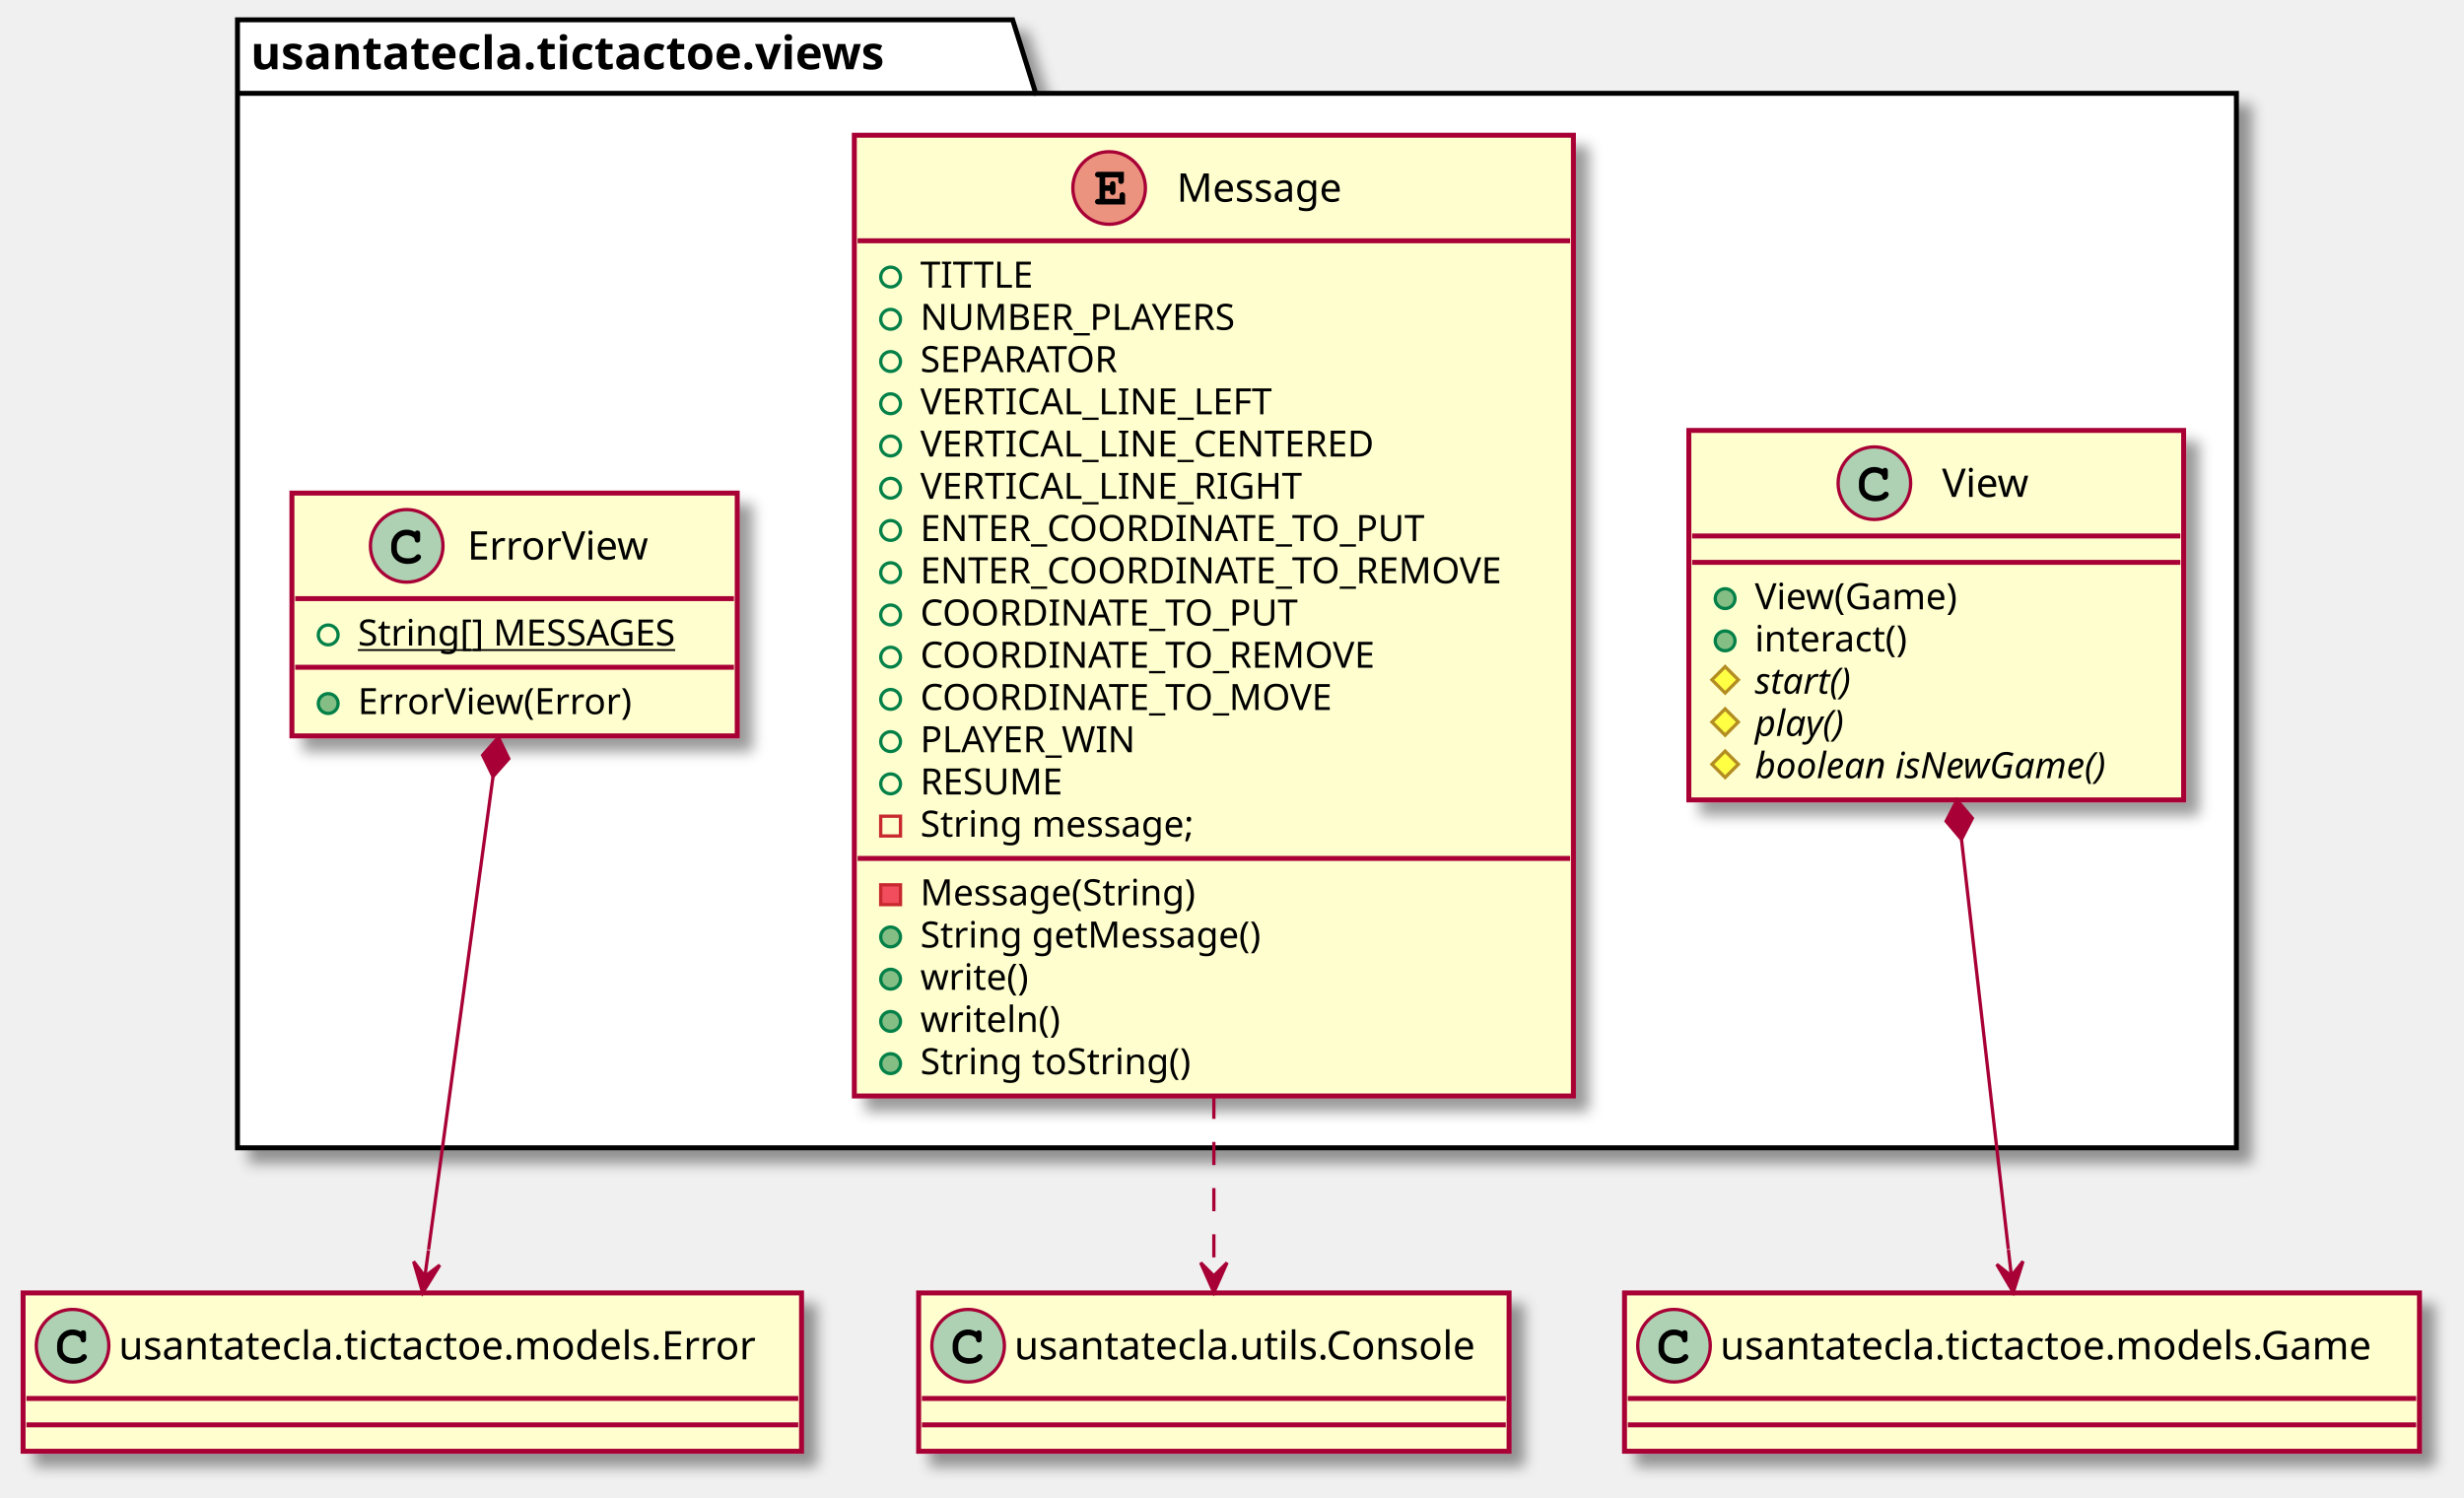
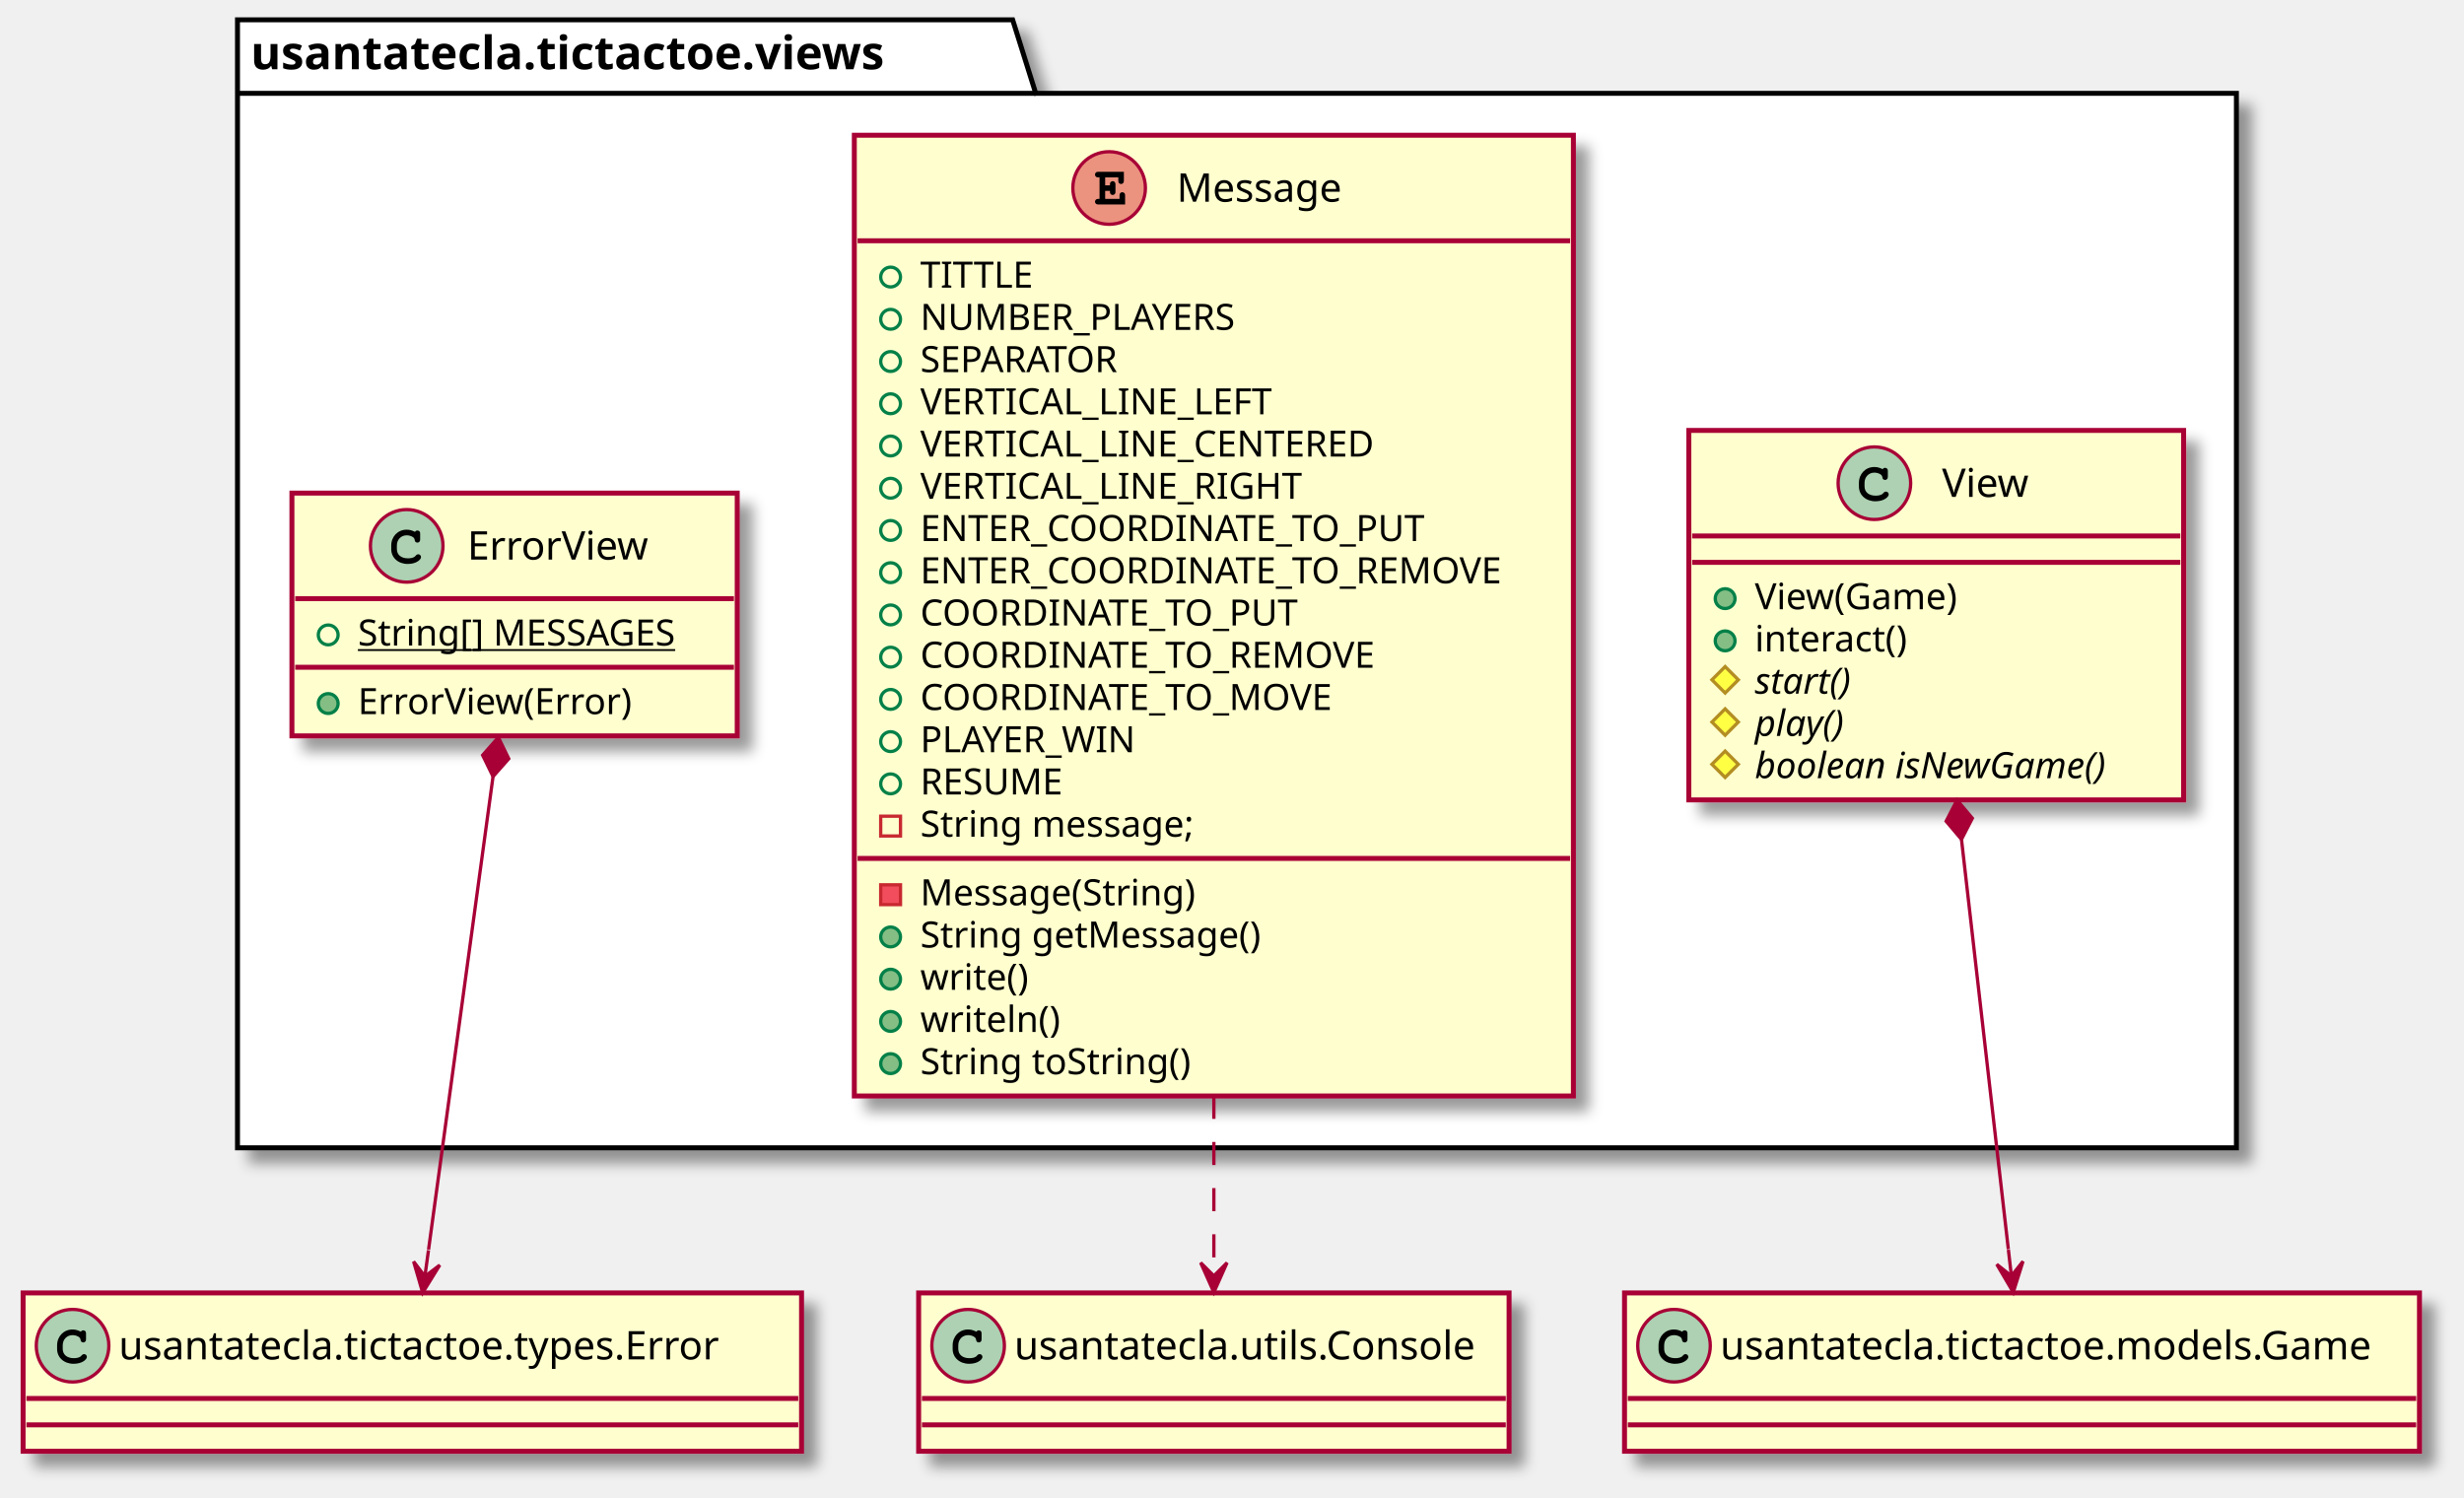
<svg xmlns="http://www.w3.org/2000/svg" contentScriptType="application/ecmascript" contentStyleType="text/css" height="454px" preserveAspectRatio="none" style="width:747px;height:454px;" version="1.1" viewBox="0 0 747 454" width="747px" zoomAndPan="magnify">
  <defs>
    <filter height="300%" id="f973gm5vjxggb" width="300%" x="-1" y="-1">
      <feGaussianBlur result="blurOut" stdDeviation="2.0" />
      <feColorMatrix in="blurOut" result="blurOut2" type="matrix" values="0 0 0 0 0 0 0 0 0 0 0 0 0 0 0 0 0 0 .4 0" />
      <feOffset dx="4.0" dy="4.0" in="blurOut2" result="blurOut3" />
      <feBlend in="SourceGraphic" in2="blurOut3" mode="normal" />
    </filter>
  </defs>
  <g>
    <polygon fill="#FFFFFF" filter="url(#f973gm5vjxggb)" points="72,6,307,6,314,28.297,678,28.297,678,348,72,348,72,6" style="stroke: #000000; stroke-width: 1.5;" />
    <line style="stroke: #000000; stroke-width: 1.5;" x1="72" x2="314" y1="28.297" y2="28.297" />
    <text fill="#000000" font-family="sans-serif" font-size="14" font-weight="bold" lengthAdjust="spacingAndGlyphs" textLength="229" x="76" y="20.995">usantatecla.tictactoe.views</text>
    <rect codeLine="1" fill="#FEFECE" filter="url(#f973gm5vjxggb)" height="73.609" id="usantatecla.tictactoe.views.ErrorView" style="stroke: #A80036; stroke-width: 1.5;" width="135" x="88.5" y="149.5" />
    <ellipse cx="123.3" cy="165.5" fill="#ADD1B2" rx="11" ry="11" style="stroke: #A80036; stroke-width: 1.0;" />
    <path d="M125.644,161.172 C124.706,160.734 124.112,160.594 123.237,160.594 C120.612,160.594 118.612,162.672 118.612,165.391 L118.612,166.516 C118.612,169.094 120.722,170.984 123.612,170.984 C124.831,170.984 125.987,170.688 126.737,170.141 C127.316,169.734 127.644,169.281 127.644,168.891 C127.644,168.438 127.253,168.047 126.784,168.047 C126.566,168.047 126.362,168.125 126.175,168.312 C125.722,168.797 125.722,168.797 125.534,168.891 C125.112,169.156 124.425,169.281 123.659,169.281 C121.612,169.281 120.316,168.188 120.316,166.484 L120.316,165.391 C120.316,163.609 121.566,162.297 123.3,162.297 C123.878,162.297 124.487,162.453 124.956,162.703 C125.441,162.984 125.612,163.203 125.706,163.609 C125.769,164.016 125.8,164.141 125.941,164.266 C126.081,164.406 126.316,164.516 126.534,164.516 C126.8,164.516 127.066,164.375 127.237,164.156 C127.347,164 127.378,163.812 127.378,163.391 L127.378,161.969 C127.378,161.531 127.362,161.406 127.269,161.25 C127.112,160.984 126.831,160.844 126.534,160.844 C126.237,160.844 126.034,160.938 125.816,161.25 L125.644,161.172 Z " />
    <text fill="#000000" font-family="sans-serif" font-size="12" lengthAdjust="spacingAndGlyphs" textLength="59" x="141.7" y="169.654">ErrorView</text>
    <line style="stroke: #A80036; stroke-width: 1.5;" x1="89.5" x2="222.5" y1="181.5" y2="181.5" />
    <ellipse cx="99.5" cy="192.5" fill="none" rx="3" ry="3" style="stroke: #038048; stroke-width: 1.0;" />
    <text fill="#000000" font-family="sans-serif" font-size="11" lengthAdjust="spacingAndGlyphs" text-decoration="underline" textLength="109" x="108.5" y="195.71">String[] MESSAGES</text>
    <line style="stroke: #A80036; stroke-width: 1.5;" x1="89.5" x2="222.5" y1="202.305" y2="202.305" />
    <ellipse cx="99.5" cy="213.305" fill="#84BE84" rx="3" ry="3" style="stroke: #038048; stroke-width: 1.0;" />
    <text fill="#000000" font-family="sans-serif" font-size="11" lengthAdjust="spacingAndGlyphs" textLength="88" x="108.5" y="216.515">ErrorView(Error)</text>
    <rect codeLine="9" fill="#FEFECE" filter="url(#f973gm5vjxggb)" height="291.289" id="usantatecla.tictactoe.views.Message" style="stroke: #A80036; stroke-width: 1.5;" width="218" x="259" y="41" />
    <ellipse cx="336.25" cy="57" fill="#EB937F" rx="11" ry="11" style="stroke: #A80036; stroke-width: 1.0;" />
    <path d="M335.047,57.875 L336.5,57.875 L336.5,57.984 C336.5,58.391 336.531,58.547 336.609,58.703 C336.766,58.953 337.047,59.109 337.344,59.109 C337.594,59.109 337.859,58.969 338.016,58.75 C338.141,58.594 338.172,58.438 338.172,57.984 L338.172,56.062 C338.172,55.906 338.172,55.859 338.156,55.703 C338.094,55.234 337.781,54.922 337.328,54.922 C337.078,54.922 336.812,55.062 336.641,55.281 C336.531,55.453 336.5,55.609 336.5,56.062 L336.5,56.188 L335.047,56.188 L335.047,53.781 L339.031,53.781 L339.031,54.641 C339.031,55.047 339.062,55.219 339.141,55.375 C339.312,55.625 339.594,55.781 339.875,55.781 C340.141,55.781 340.406,55.641 340.578,55.422 C340.688,55.25 340.719,55.109 340.719,54.641 L340.719,52.094 L333.094,52.094 C332.656,52.094 332.531,52.109 332.375,52.203 C332.125,52.359 331.969,52.656 331.969,52.938 C331.969,53.219 332.109,53.469 332.328,53.641 C332.484,53.75 332.672,53.781 333.094,53.781 L333.344,53.781 L333.344,60.297 L333.094,60.297 C332.688,60.297 332.531,60.312 332.375,60.422 C332.125,60.594 331.969,60.859 331.969,61.156 C331.969,61.422 332.109,61.672 332.328,61.828 C332.469,61.953 332.703,62 333.094,62 L341.094,62 L341.094,59.422 C341.094,58.984 341.062,58.844 340.984,58.688 C340.812,58.438 340.531,58.281 340.25,58.281 C339.984,58.281 339.719,58.391 339.547,58.641 C339.438,58.797 339.406,58.938 339.406,59.422 L339.406,60.297 L335.047,60.297 L335.047,57.875 Z " />
    <text fill="#000000" font-family="sans-serif" font-size="12" lengthAdjust="spacingAndGlyphs" textLength="55" x="356.75" y="61.154">Message</text>
    <line style="stroke: #A80036; stroke-width: 1.5;" x1="260" x2="476" y1="73" y2="73" />
    <ellipse cx="270" cy="84" fill="none" rx="3" ry="3" style="stroke: #038048; stroke-width: 1.0;" />
    <text fill="#000000" font-family="sans-serif" font-size="11" lengthAdjust="spacingAndGlyphs" textLength="37" x="279" y="87.21">TITTLE</text>
    <ellipse cx="270" cy="96.805" fill="none" rx="3" ry="3" style="stroke: #038048; stroke-width: 1.0;" />
    <text fill="#000000" font-family="sans-serif" font-size="11" lengthAdjust="spacingAndGlyphs" textLength="102" x="279" y="100.015">NUMBER_PLAYERS</text>
    <ellipse cx="270" cy="109.609" fill="none" rx="3" ry="3" style="stroke: #038048; stroke-width: 1.0;" />
    <text fill="#000000" font-family="sans-serif" font-size="11" lengthAdjust="spacingAndGlyphs" textLength="67" x="279" y="112.82">SEPARATOR</text>
    <ellipse cx="270" cy="122.414" fill="none" rx="3" ry="3" style="stroke: #038048; stroke-width: 1.0;" />
    <text fill="#000000" font-family="sans-serif" font-size="11" lengthAdjust="spacingAndGlyphs" textLength="116" x="279" y="125.624">VERTICAL_LINE_LEFT</text>
    <ellipse cx="270" cy="135.219" fill="none" rx="3" ry="3" style="stroke: #038048; stroke-width: 1.0;" />
    <text fill="#000000" font-family="sans-serif" font-size="11" lengthAdjust="spacingAndGlyphs" textLength="150" x="279" y="138.429">VERTICAL_LINE_CENTERED</text>
    <ellipse cx="270" cy="148.023" fill="none" rx="3" ry="3" style="stroke: #038048; stroke-width: 1.0;" />
    <text fill="#000000" font-family="sans-serif" font-size="11" lengthAdjust="spacingAndGlyphs" textLength="124" x="279" y="151.234">VERTICAL_LINE_RIGHT</text>
    <ellipse cx="270" cy="160.828" fill="none" rx="3" ry="3" style="stroke: #038048; stroke-width: 1.0;" />
    <text fill="#000000" font-family="sans-serif" font-size="11" lengthAdjust="spacingAndGlyphs" textLength="166" x="279" y="164.039">ENTER_COORDINATE_TO_PUT</text>
    <ellipse cx="270" cy="173.633" fill="none" rx="3" ry="3" style="stroke: #038048; stroke-width: 1.0;" />
    <text fill="#000000" font-family="sans-serif" font-size="11" lengthAdjust="spacingAndGlyphs" textLength="192" x="279" y="176.843">ENTER_COORDINATE_TO_REMOVE</text>
    <ellipse cx="270" cy="186.438" fill="none" rx="3" ry="3" style="stroke: #038048; stroke-width: 1.0;" />
    <text fill="#000000" font-family="sans-serif" font-size="11" lengthAdjust="spacingAndGlyphs" textLength="124" x="279" y="189.648">COORDINATE_TO_PUT</text>
    <ellipse cx="270" cy="199.242" fill="none" rx="3" ry="3" style="stroke: #038048; stroke-width: 1.0;" />
    <text fill="#000000" font-family="sans-serif" font-size="11" lengthAdjust="spacingAndGlyphs" textLength="150" x="279" y="202.453">COORDINATE_TO_REMOVE</text>
    <ellipse cx="270" cy="212.047" fill="none" rx="3" ry="3" style="stroke: #038048; stroke-width: 1.0;" />
    <text fill="#000000" font-family="sans-serif" font-size="11" lengthAdjust="spacingAndGlyphs" textLength="136" x="279" y="215.257">COORDINATE_TO_MOVE</text>
    <ellipse cx="270" cy="224.852" fill="none" rx="3" ry="3" style="stroke: #038048; stroke-width: 1.0;" />
    <text fill="#000000" font-family="sans-serif" font-size="11" lengthAdjust="spacingAndGlyphs" textLength="69" x="279" y="228.062">PLAYER_WIN</text>
    <ellipse cx="270" cy="237.656" fill="none" rx="3" ry="3" style="stroke: #038048; stroke-width: 1.0;" />
    <text fill="#000000" font-family="sans-serif" font-size="11" lengthAdjust="spacingAndGlyphs" textLength="46" x="279" y="240.867">RESUME</text>
    <rect fill="none" height="6" style="stroke: #C82930; stroke-width: 1.0;" width="6" x="267" y="247.461" />
    <text fill="#000000" font-family="sans-serif" font-size="11" lengthAdjust="spacingAndGlyphs" textLength="93" x="279" y="253.671">String message;</text>
    <line style="stroke: #A80036; stroke-width: 1.5;" x1="260" x2="476" y1="260.266" y2="260.266" />
    <rect fill="#F24D5C" height="6" style="stroke: #C82930; stroke-width: 1.0;" width="6" x="267" y="268.266" />
    <text fill="#000000" font-family="sans-serif" font-size="11" lengthAdjust="spacingAndGlyphs" textLength="92" x="279" y="274.476">Message(String)</text>
    <ellipse cx="270" cy="284.07" fill="#84BE84" rx="3" ry="3" style="stroke: #038048; stroke-width: 1.0;" />
    <text fill="#000000" font-family="sans-serif" font-size="11" lengthAdjust="spacingAndGlyphs" textLength="115" x="279" y="287.281">String getMessage()</text>
    <ellipse cx="270" cy="296.875" fill="#84BE84" rx="3" ry="3" style="stroke: #038048; stroke-width: 1.0;" />
    <text fill="#000000" font-family="sans-serif" font-size="11" lengthAdjust="spacingAndGlyphs" textLength="36" x="279" y="300.085">write()</text>
    <ellipse cx="270" cy="309.68" fill="#84BE84" rx="3" ry="3" style="stroke: #038048; stroke-width: 1.0;" />
    <text fill="#000000" font-family="sans-serif" font-size="11" lengthAdjust="spacingAndGlyphs" textLength="46" x="279" y="312.89">writeln()</text>
    <ellipse cx="270" cy="322.484" fill="#84BE84" rx="3" ry="3" style="stroke: #038048; stroke-width: 1.0;" />
    <text fill="#000000" font-family="sans-serif" font-size="11" lengthAdjust="spacingAndGlyphs" textLength="89" x="279" y="325.695">String toString()</text>
    <rect codeLine="33" fill="#FEFECE" filter="url(#f973gm5vjxggb)" height="112.023" id="usantatecla.tictactoe.views.View" style="stroke: #A80036; stroke-width: 1.5;" width="150" x="512" y="130.5" />
    <ellipse cx="568.25" cy="146.5" fill="#ADD1B2" rx="11" ry="11" style="stroke: #A80036; stroke-width: 1.0;" />
    <path d="M570.594,142.172 C569.656,141.734 569.062,141.594 568.188,141.594 C565.562,141.594 563.562,143.672 563.562,146.391 L563.562,147.516 C563.562,150.094 565.672,151.984 568.562,151.984 C569.781,151.984 570.938,151.688 571.688,151.141 C572.266,150.734 572.594,150.281 572.594,149.891 C572.594,149.438 572.203,149.047 571.734,149.047 C571.516,149.047 571.312,149.125 571.125,149.312 C570.672,149.797 570.672,149.797 570.484,149.891 C570.062,150.156 569.375,150.281 568.609,150.281 C566.562,150.281 565.266,149.188 565.266,147.484 L565.266,146.391 C565.266,144.609 566.516,143.297 568.25,143.297 C568.828,143.297 569.438,143.453 569.906,143.703 C570.391,143.984 570.562,144.203 570.656,144.609 C570.719,145.016 570.75,145.141 570.891,145.266 C571.031,145.406 571.266,145.516 571.484,145.516 C571.75,145.516 572.016,145.375 572.188,145.156 C572.297,145 572.328,144.812 572.328,144.391 L572.328,142.969 C572.328,142.531 572.312,142.406 572.219,142.25 C572.062,141.984 571.781,141.844 571.484,141.844 C571.188,141.844 570.984,141.938 570.766,142.25 L570.594,142.172 Z " />
    <text fill="#000000" font-family="sans-serif" font-size="12" lengthAdjust="spacingAndGlyphs" textLength="29" x="588.75" y="150.654">View</text>
    <line style="stroke: #A80036; stroke-width: 1.5;" x1="513" x2="661" y1="162.5" y2="162.5" />
    <line style="stroke: #A80036; stroke-width: 1.5;" x1="513" x2="661" y1="170.5" y2="170.5" />
    <ellipse cx="523" cy="181.5" fill="#84BE84" rx="3" ry="3" style="stroke: #038048; stroke-width: 1.0;" />
    <text fill="#000000" font-family="sans-serif" font-size="11" lengthAdjust="spacingAndGlyphs" textLength="71" x="532" y="184.71">View(Game)</text>
    <ellipse cx="523" cy="194.305" fill="#84BE84" rx="3" ry="3" style="stroke: #038048; stroke-width: 1.0;" />
    <text fill="#000000" font-family="sans-serif" font-size="11" lengthAdjust="spacingAndGlyphs" textLength="51" x="532" y="197.515">interact()</text>
    <polygon fill="#FFFF44" points="523,202.109,527,206.109,523,210.109,519,206.109" style="stroke: #B38D22; stroke-width: 1.0;" />
    <text fill="#000000" font-family="sans-serif" font-size="11" font-style="italic" lengthAdjust="spacingAndGlyphs" textLength="34" x="532" y="210.32">start()</text>
    <polygon fill="#FFFF44" points="523,214.914,527,218.914,523,222.914,519,218.914" style="stroke: #B38D22; stroke-width: 1.0;" />
    <text fill="#000000" font-family="sans-serif" font-size="11" font-style="italic" lengthAdjust="spacingAndGlyphs" textLength="32" x="532" y="223.125">play()</text>
    <polygon fill="#FFFF44" points="523,227.719,527,231.719,523,235.719,519,231.719" style="stroke: #B38D22; stroke-width: 1.0;" />
    <text fill="#000000" font-family="sans-serif" font-size="11" font-style="italic" lengthAdjust="spacingAndGlyphs" textLength="124" x="532" y="235.929">boolean isNewGame()</text>
    <rect codeLine="43" fill="#FEFECE" filter="url(#f973gm5vjxggb)" height="48" id="Game" style="stroke: #A80036; stroke-width: 1.5;" width="241" x="492.5" y="392" />
    <ellipse cx="507.5" cy="408" fill="#ADD1B2" rx="11" ry="11" style="stroke: #A80036; stroke-width: 1.0;" />
    <path d="M509.844,403.672 C508.906,403.234 508.312,403.094 507.438,403.094 C504.812,403.094 502.812,405.172 502.812,407.891 L502.812,409.016 C502.812,411.594 504.922,413.484 507.812,413.484 C509.031,413.484 510.188,413.188 510.938,412.641 C511.516,412.234 511.844,411.781 511.844,411.391 C511.844,410.938 511.453,410.547 510.984,410.547 C510.766,410.547 510.562,410.625 510.375,410.812 C509.922,411.297 509.922,411.297 509.734,411.391 C509.312,411.656 508.625,411.781 507.859,411.781 C505.812,411.781 504.516,410.688 504.516,408.984 L504.516,407.891 C504.516,406.109 505.766,404.797 507.5,404.797 C508.078,404.797 508.688,404.953 509.156,405.203 C509.641,405.484 509.812,405.703 509.906,406.109 C509.969,406.516 510,406.641 510.141,406.766 C510.281,406.906 510.516,407.016 510.734,407.016 C511,407.016 511.266,406.875 511.438,406.656 C511.547,406.5 511.578,406.312 511.578,405.891 L511.578,404.469 C511.578,404.031 511.562,403.906 511.469,403.75 C511.312,403.484 511.031,403.344 510.734,403.344 C510.438,403.344 510.234,403.438 510.016,403.75 L509.844,403.672 Z " />
    <text fill="#000000" font-family="sans-serif" font-size="12" lengthAdjust="spacingAndGlyphs" textLength="209" x="521.5" y="412.154">usantatecla.tictactoe.models.Game</text>
    <line style="stroke: #A80036; stroke-width: 1.5;" x1="493.5" x2="732.5" y1="424" y2="424" />
    <line style="stroke: #A80036; stroke-width: 1.5;" x1="493.5" x2="732.5" y1="432" y2="432" />
    <rect codeLine="44" fill="#FEFECE" filter="url(#f973gm5vjxggb)" height="48" id="Console" style="stroke: #A80036; stroke-width: 1.5;" width="179" x="278.5" y="392" />
    <ellipse cx="293.5" cy="408" fill="#ADD1B2" rx="11" ry="11" style="stroke: #A80036; stroke-width: 1.0;" />
    <path d="M295.844,403.672 C294.906,403.234 294.312,403.094 293.438,403.094 C290.812,403.094 288.812,405.172 288.812,407.891 L288.812,409.016 C288.812,411.594 290.922,413.484 293.812,413.484 C295.031,413.484 296.188,413.188 296.938,412.641 C297.516,412.234 297.844,411.781 297.844,411.391 C297.844,410.938 297.453,410.547 296.984,410.547 C296.766,410.547 296.562,410.625 296.375,410.812 C295.922,411.297 295.922,411.297 295.734,411.391 C295.312,411.656 294.625,411.781 293.859,411.781 C291.812,411.781 290.516,410.688 290.516,408.984 L290.516,407.891 C290.516,406.109 291.766,404.797 293.5,404.797 C294.078,404.797 294.688,404.953 295.156,405.203 C295.641,405.484 295.812,405.703 295.906,406.109 C295.969,406.516 296,406.641 296.141,406.766 C296.281,406.906 296.516,407.016 296.734,407.016 C297,407.016 297.266,406.875 297.438,406.656 C297.547,406.5 297.578,406.312 297.578,405.891 L297.578,404.469 C297.578,404.031 297.562,403.906 297.469,403.75 C297.312,403.484 297.031,403.344 296.734,403.344 C296.438,403.344 296.234,403.438 296.016,403.75 L295.844,403.672 Z " />
    <text fill="#000000" font-family="sans-serif" font-size="12" lengthAdjust="spacingAndGlyphs" textLength="147" x="307.5" y="412.154">usantatecla.utils.Console</text>
    <line style="stroke: #A80036; stroke-width: 1.5;" x1="279.5" x2="456.5" y1="424" y2="424" />
    <line style="stroke: #A80036; stroke-width: 1.5;" x1="279.5" x2="456.5" y1="432" y2="432" />
    <rect codeLine="45" fill="#FEFECE" filter="url(#f973gm5vjxggb)" height="48" id="Error" style="stroke: #A80036; stroke-width: 1.5;" width="236" x="7" y="392" />
    <ellipse cx="22" cy="408" fill="#ADD1B2" rx="11" ry="11" style="stroke: #A80036; stroke-width: 1.0;" />
    <path d="M24.344,403.672 C23.406,403.234 22.812,403.094 21.938,403.094 C19.312,403.094 17.312,405.172 17.312,407.891 L17.312,409.016 C17.312,411.594 19.422,413.484 22.312,413.484 C23.531,413.484 24.688,413.188 25.438,412.641 C26.016,412.234 26.344,411.781 26.344,411.391 C26.344,410.938 25.953,410.547 25.484,410.547 C25.266,410.547 25.062,410.625 24.875,410.812 C24.422,411.297 24.422,411.297 24.234,411.391 C23.812,411.656 23.125,411.781 22.359,411.781 C20.312,411.781 19.016,410.688 19.016,408.984 L19.016,407.891 C19.016,406.109 20.266,404.797 22,404.797 C22.578,404.797 23.188,404.953 23.656,405.203 C24.141,405.484 24.312,405.703 24.406,406.109 C24.469,406.516 24.5,406.641 24.641,406.766 C24.781,406.906 25.016,407.016 25.234,407.016 C25.5,407.016 25.766,406.875 25.938,406.656 C26.047,406.5 26.078,406.312 26.078,405.891 L26.078,404.469 C26.078,404.031 26.062,403.906 25.969,403.75 C25.812,403.484 25.531,403.344 25.234,403.344 C24.938,403.344 24.734,403.438 24.516,403.75 L24.344,403.672 Z " />
-     <text fill="#000000" font-family="sans-serif" font-size="12" lengthAdjust="spacingAndGlyphs" textLength="204" x="36" y="412.154">usantatecla.tictactoe.models.Error</text>
+     <text fill="#000000" font-family="sans-serif" font-size="12" lengthAdjust="spacingAndGlyphs" textLength="204" x="36" y="412.154">usantatecla.tictactoe.types.Error</text>
    <line style="stroke: #A80036; stroke-width: 1.5;" x1="8" x2="242" y1="424" y2="424" />
    <line style="stroke: #A80036; stroke-width: 1.5;" x1="8" x2="242" y1="432" y2="432" />
    <path codeLine="47" d="M149.469,235.438 C149.469,235.438 135.169,340.372 129.924,378.861 " fill="none" id="usantatecla.tictactoe.views.ErrorView-Error" style="stroke: #A80036; stroke-width: 1.0;" />
    <polygon fill="#A80036" points="128.142,391.94,133.321,383.562,128.817,386.986,125.394,382.482,128.142,391.94" style="stroke: #A80036; stroke-width: 1.0;" />
    <line style="stroke: #A80036; stroke-width: 1.0;" x1="128.817" x2="129.898" y1="386.986" y2="379.059" />
    <polygon fill="#A80036" points="151.088,223.548,146.315,228.953,149.469,235.438,154.242,230.033,151.088,223.548" style="stroke: #A80036; stroke-width: 1.0;" />
    <path codeLine="48" d="M594.656,254.493 C594.656,254.493 605.08,345.7 608.857,378.749 " fill="none" id="usantatecla.tictactoe.views.View-Game" style="stroke: #A80036; stroke-width: 1.0;" />
    <polygon fill="#A80036" points="610.351,391.819,613.303,382.423,609.783,386.851,605.355,383.331,610.351,391.819" style="stroke: #A80036; stroke-width: 1.0;" />
    <line style="stroke: #A80036; stroke-width: 1.0;" x1="609.783" x2="608.875" y1="386.851" y2="378.903" />
    <polygon fill="#A80036" points="593.294,242.571,590.001,248.986,594.656,254.493,597.949,248.078,593.294,242.571" style="stroke: #A80036; stroke-width: 1.0;" />
    <path codeLine="49" d="M368,332.224 C368,352.828 368,371.965 368,386.637 " fill="none" id="usantatecla.tictactoe.views.Message-to-Console" style="stroke: #A80036; stroke-width: 1.0; stroke-dasharray: 7.0,7.0;" />
    <polygon fill="#A80036" points="368,391.835,372,382.835,368,386.835,364,382.835,368,391.835" style="stroke: #A80036; stroke-width: 1.0;" />
  </g>
</svg>
